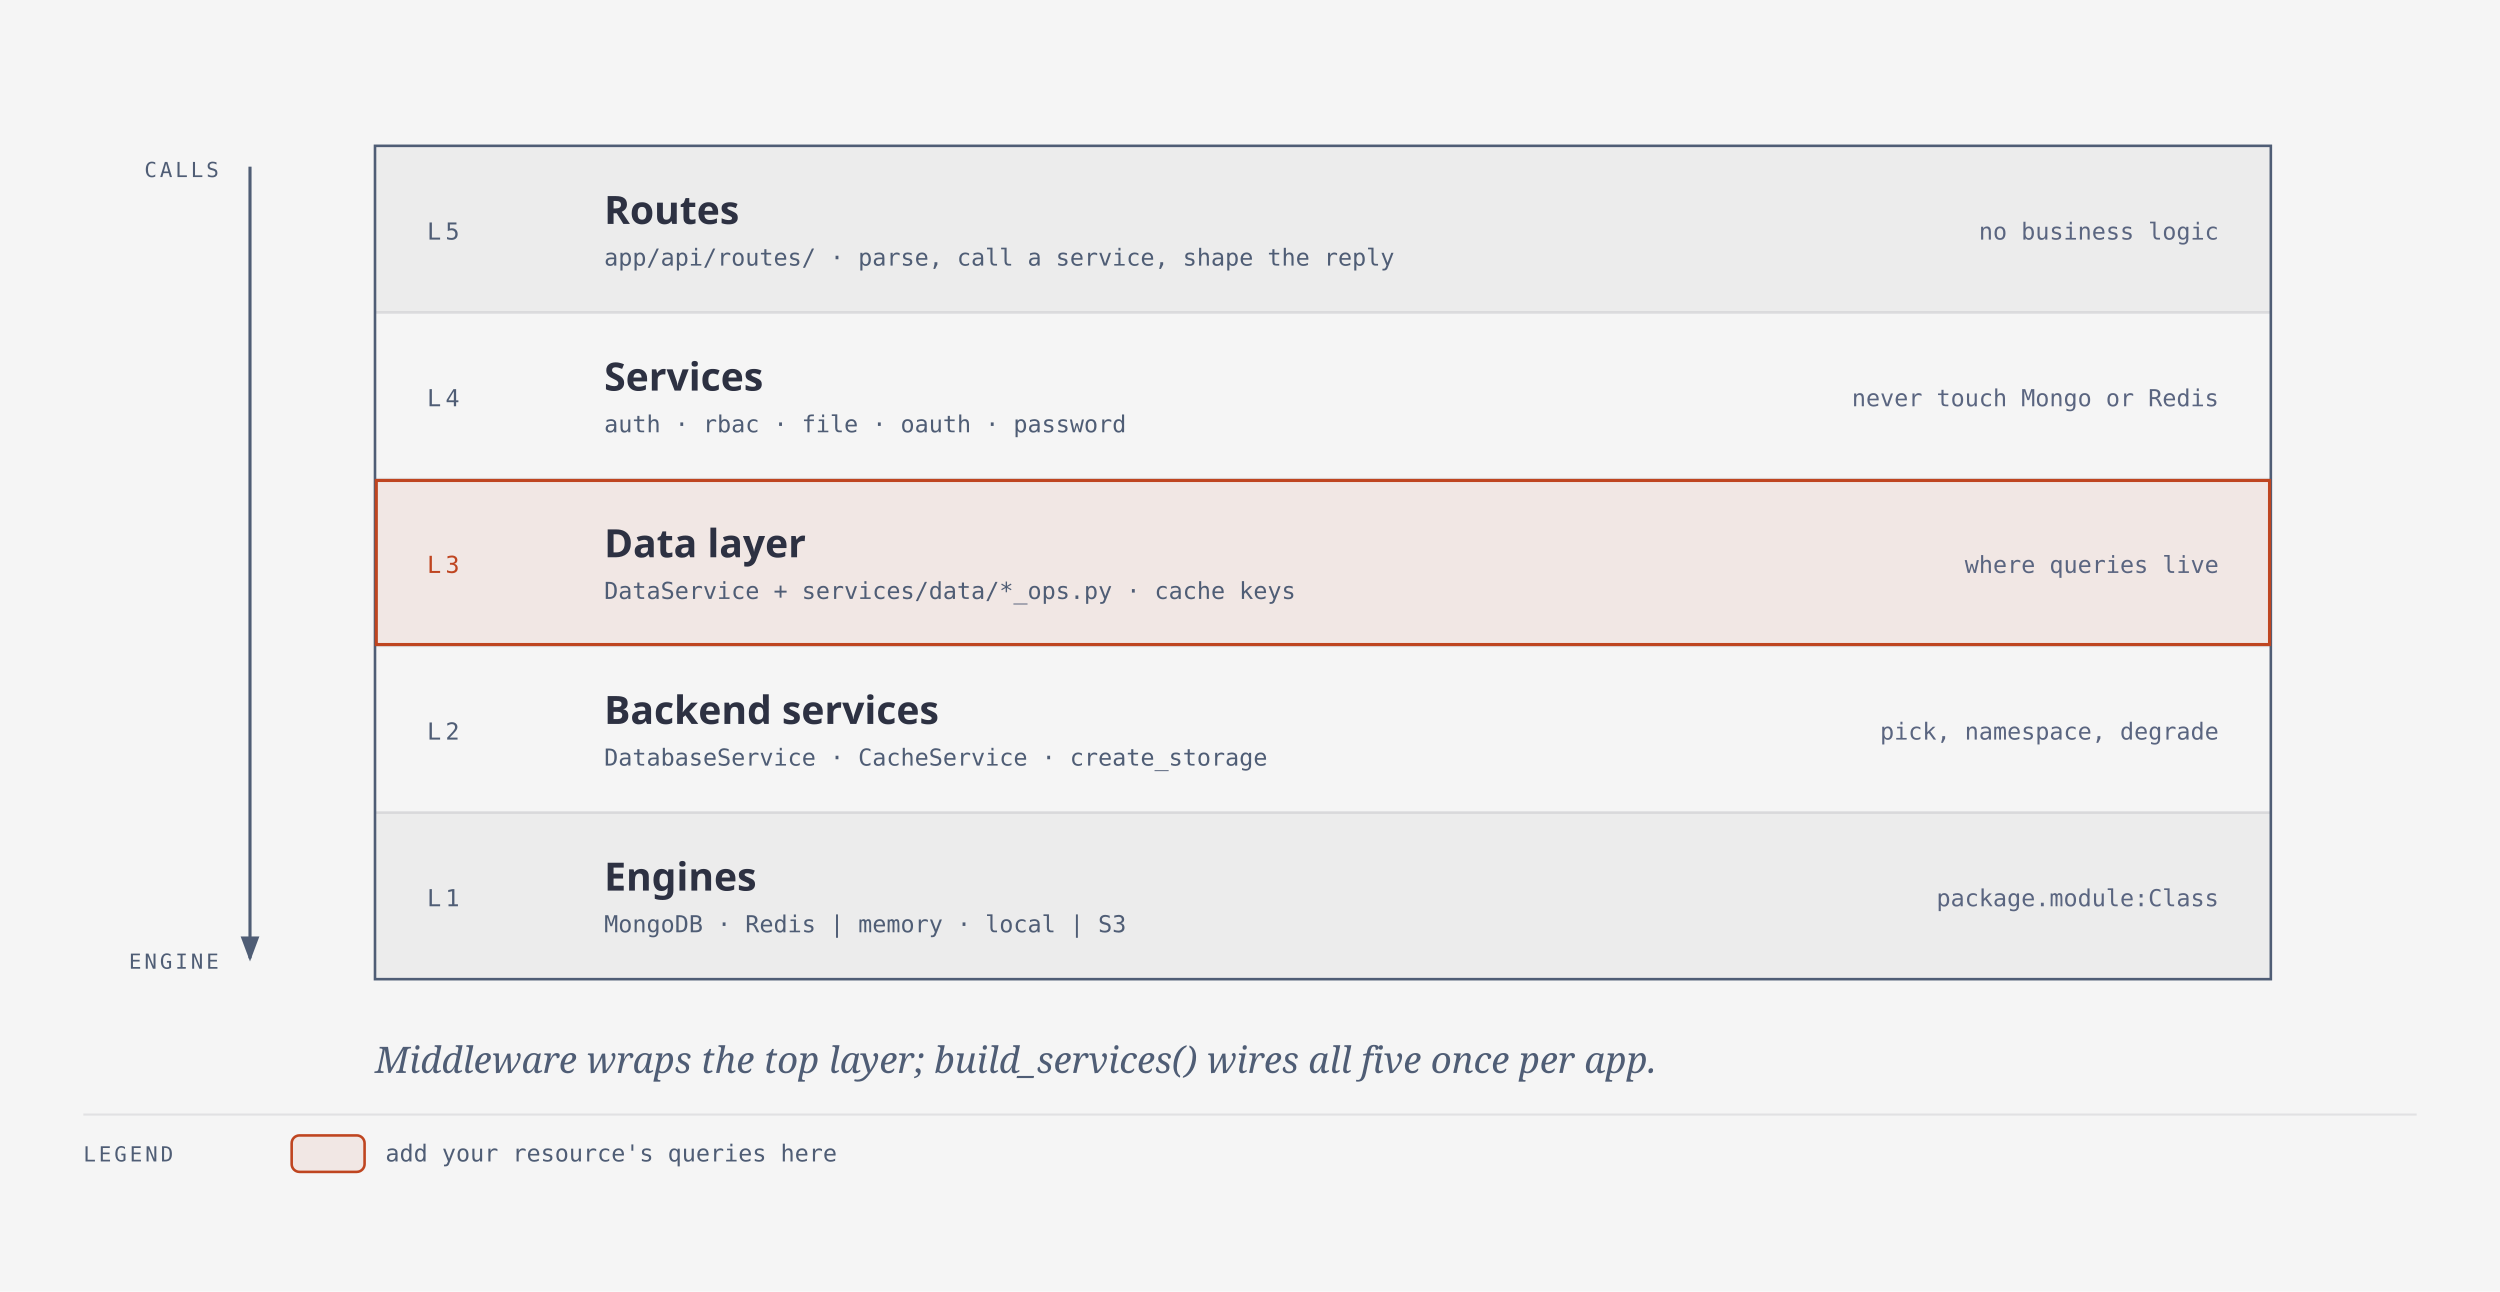
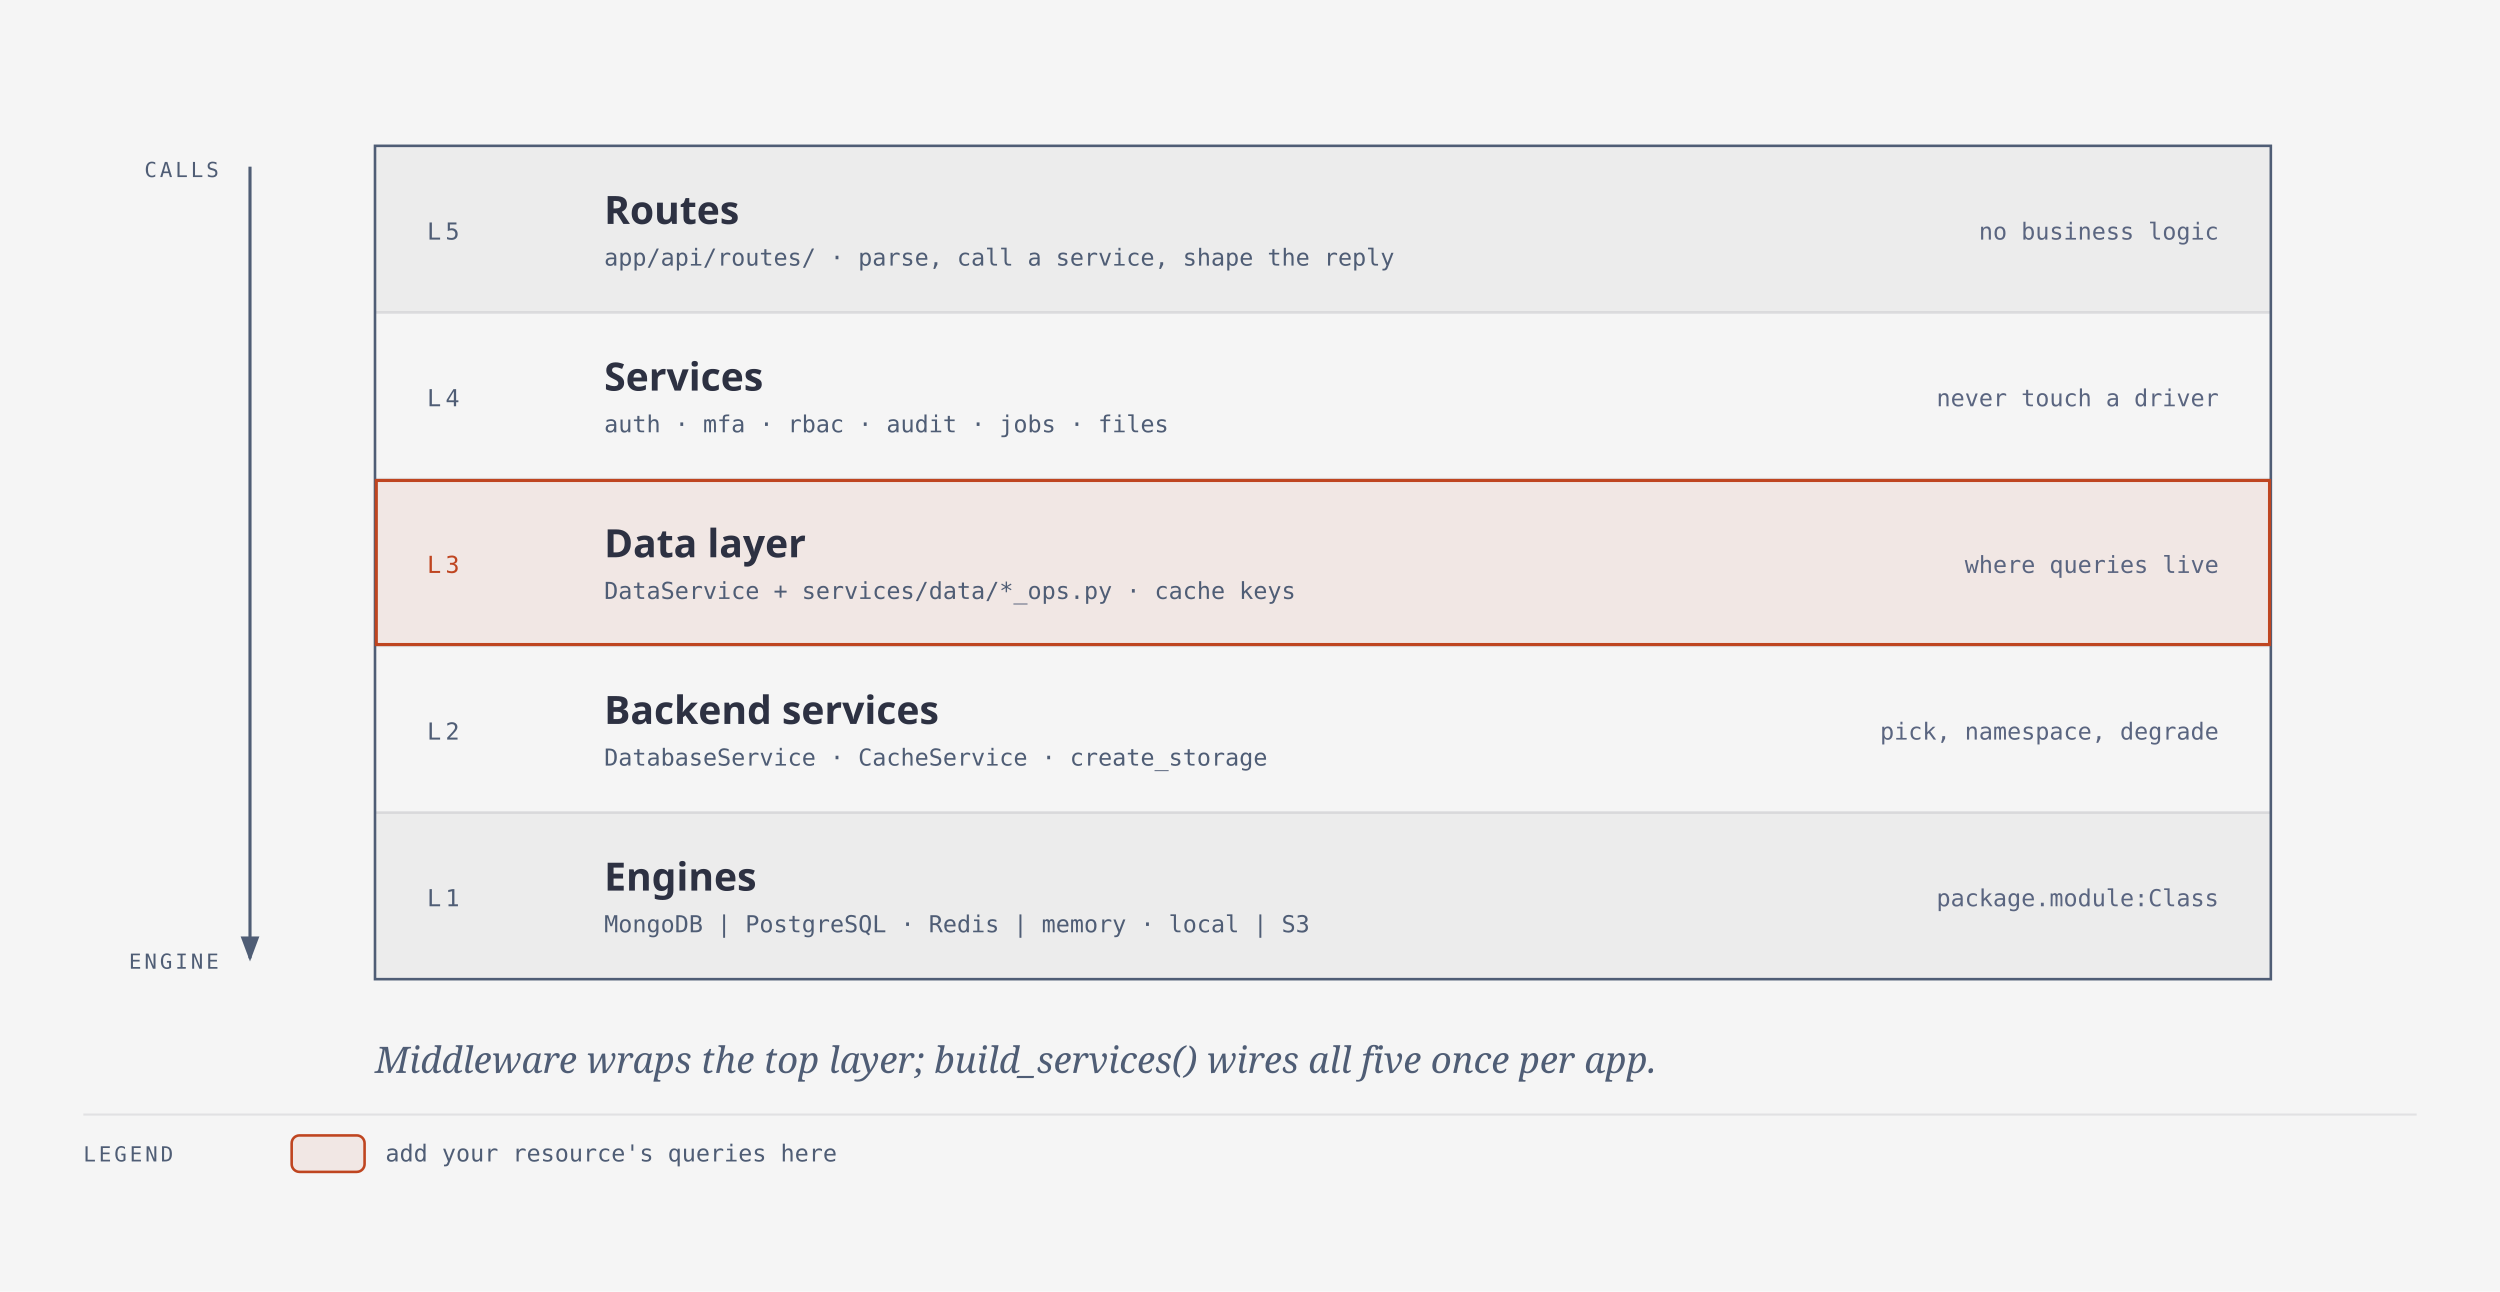
<svg xmlns="http://www.w3.org/2000/svg" viewBox="0 0 960 496" role="img" aria-labelledby="code-layers-title code-layers-desc" id="code-layers-root">
  <defs>
    <style>#code-layers-root { font-family: 'Geist', system-ui, sans-serif; color: #2d3142; }
      #code-layers-root .diagram-container { width: 100%; overflow-x: auto; }
      #code-layers-root .diagram-container { overflow-x: visible; }</style>
    <marker id="code-layers-arrow" markerWidth="8" markerHeight="6" refX="7" refY="3" orient="auto">
      <polygon points="0 0, 8 3, 0 6" fill="#4f5d75" />
    </marker>
    <marker id="code-layers-arrow-accent" markerWidth="8" markerHeight="6" refX="7" refY="3" orient="auto">
      <polygon points="0 0, 8 3, 0 6" fill="#bf4520" />
    </marker>
    <marker id="code-layers-arrow-link" markerWidth="8" markerHeight="6" refX="7" refY="3" orient="auto">
      <polygon points="0 0, 8 3, 0 6" fill="#2e5aa8" />
    </marker>
    <marker id="code-layers-arrow-open" markerWidth="8" markerHeight="6" refX="7" refY="3" orient="auto">
      <polyline points="0 0, 8 3, 0 6" fill="none" stroke="#4f5d75" stroke-width="1.2" />
    </marker>
  </defs>
  <rect width="100%" height="100%" fill="#f5f5f5" />
  <rect x="144" y="56" width="728" height="64" fill="#ececec" />
  <text x="164" y="92" fill="#4f5d75" font-size="9" font-family="'Geist Mono', ui-monospace, monospace" letter-spacing="0.18em">L5</text>
  <text x="232" y="86" fill="#2d3142" font-size="15" font-weight="600" font-family="'Geist', system-ui, sans-serif">Routes</text>
  <text x="232" y="102" fill="#4f5d75" font-size="9" font-family="'Geist Mono', ui-monospace, monospace">app/api/routes/ · parse, call a service, shape the reply</text>
  <text x="852" y="92" fill="#5a6580" font-size="9" font-family="'Geist Mono', ui-monospace, monospace" text-anchor="end">no business logic</text>
  <rect x="144" y="120" width="728" height="64" fill="#f5f5f5" />
  <line x1="144" y1="120" x2="872" y2="120" stroke="#2d3142" stroke-opacity="0.12" stroke-width="1" />
  <text x="164" y="156" fill="#4f5d75" font-size="9" font-family="'Geist Mono', ui-monospace, monospace" letter-spacing="0.18em">L4</text>
  <text x="232" y="150" fill="#2d3142" font-size="15" font-weight="600" font-family="'Geist', system-ui, sans-serif">Services</text>
-   <text x="232" y="166" fill="#4f5d75" font-size="9" font-family="'Geist Mono', ui-monospace, monospace">auth · rbac · file · oauth · password</text>
-   <text x="852" y="156" fill="#5a6580" font-size="9" font-family="'Geist Mono', ui-monospace, monospace" text-anchor="end">never touch Mongo or Redis</text>
+   <text x="232" y="166" fill="#4f5d75" font-size="9" font-family="'Geist Mono', ui-monospace, monospace">auth · mfa · rbac · audit · jobs · files</text>
+   <text x="852" y="156" fill="#5a6580" font-size="9" font-family="'Geist Mono', ui-monospace, monospace" text-anchor="end">never touch a driver</text>
  <rect x="144" y="184" width="728" height="64" fill="#bf4520" fill-opacity="0.08" />
  <line x1="144" y1="184" x2="872" y2="184" stroke="#2d3142" stroke-opacity="0.12" stroke-width="1" />
  <text x="164" y="220" fill="#bf4520" font-size="9" font-family="'Geist Mono', ui-monospace, monospace" letter-spacing="0.18em">L3</text>
  <text x="232" y="214" fill="#2d3142" font-size="15" font-weight="600" font-family="'Geist', system-ui, sans-serif">Data layer</text>
  <text x="232" y="230" fill="#4f5d75" font-size="9" font-family="'Geist Mono', ui-monospace, monospace">DataService + services/data/*_ops.py · cache keys</text>
  <text x="852" y="220" fill="#5a6580" font-size="9" font-family="'Geist Mono', ui-monospace, monospace" text-anchor="end">where queries live</text>
  <rect x="144" y="248" width="728" height="64" fill="#f5f5f5" />
  <line x1="144" y1="248" x2="872" y2="248" stroke="#2d3142" stroke-opacity="0.12" stroke-width="1" />
  <text x="164" y="284" fill="#4f5d75" font-size="9" font-family="'Geist Mono', ui-monospace, monospace" letter-spacing="0.18em">L2</text>
  <text x="232" y="278" fill="#2d3142" font-size="15" font-weight="600" font-family="'Geist', system-ui, sans-serif">Backend services</text>
  <text x="232" y="294" fill="#4f5d75" font-size="9" font-family="'Geist Mono', ui-monospace, monospace">DatabaseService · CacheService · create_storage</text>
  <text x="852" y="284" fill="#5a6580" font-size="9" font-family="'Geist Mono', ui-monospace, monospace" text-anchor="end">pick, namespace, degrade</text>
  <rect x="144" y="312" width="728" height="64" fill="#ececec" />
  <line x1="144" y1="312" x2="872" y2="312" stroke="#2d3142" stroke-opacity="0.12" stroke-width="1" />
  <text x="164" y="348" fill="#4f5d75" font-size="9" font-family="'Geist Mono', ui-monospace, monospace" letter-spacing="0.18em">L1</text>
  <text x="232" y="342" fill="#2d3142" font-size="15" font-weight="600" font-family="'Geist', system-ui, sans-serif">Engines</text>
-   <text x="232" y="358" fill="#4f5d75" font-size="9" font-family="'Geist Mono', ui-monospace, monospace">MongoDB · Redis | memory · local | S3</text>
+   <text x="232" y="358" fill="#4f5d75" font-size="9" font-family="'Geist Mono', ui-monospace, monospace">MongoDB | PostgreSQL · Redis | memory · local | S3</text>
  <text x="852" y="348" fill="#5a6580" font-size="9" font-family="'Geist Mono', ui-monospace, monospace" text-anchor="end">package.module:Class</text>
  <rect x="144" y="56" width="728" height="320" fill="none" stroke="#4f5d75" stroke-width="1" />
  <rect x="144.5" y="184.5" width="727" height="63" fill="none" stroke="#bf4520" stroke-width="1.2" />
  <path d="M 96,64 V 368" fill="none" stroke="#4f5d75" stroke-width="1.2" marker-end="url(#code-layers-arrow)" />
  <text x="84" y="68" fill="#4f5d75" font-size="8" font-family="'Geist Mono', ui-monospace, monospace" text-anchor="end" letter-spacing="0.14em">CALLS</text>
  <text x="84" y="372" fill="#4f5d75" font-size="8" font-family="'Geist Mono', ui-monospace, monospace" text-anchor="end" letter-spacing="0.14em">ENGINE</text>
  <text x="144" y="412" fill="#4f5d75" font-size="14" font-style="italic" font-family="'Instrument Serif', 'Noto Serif', serif">Middleware wraps the top layer; build_services() wires all five once per app.</text>
  <line x1="32" y1="428" x2="928" y2="428" stroke="#2d3142" stroke-opacity="0.10" stroke-width="0.8" />
  <text x="32" y="446" fill="#4f5d75" font-size="8" font-family="'Geist Mono', ui-monospace, monospace" letter-spacing="0.14em">LEGEND</text>
  <rect x="112" y="436" width="28" height="14" rx="3" fill="#bf4520" fill-opacity="0.08" stroke="#bf4520" stroke-width="1" />
  <text x="148" y="446" fill="#4f5d75" font-size="9" font-family="'Geist Mono', ui-monospace, monospace">add your resource's queries here</text>
</svg>
